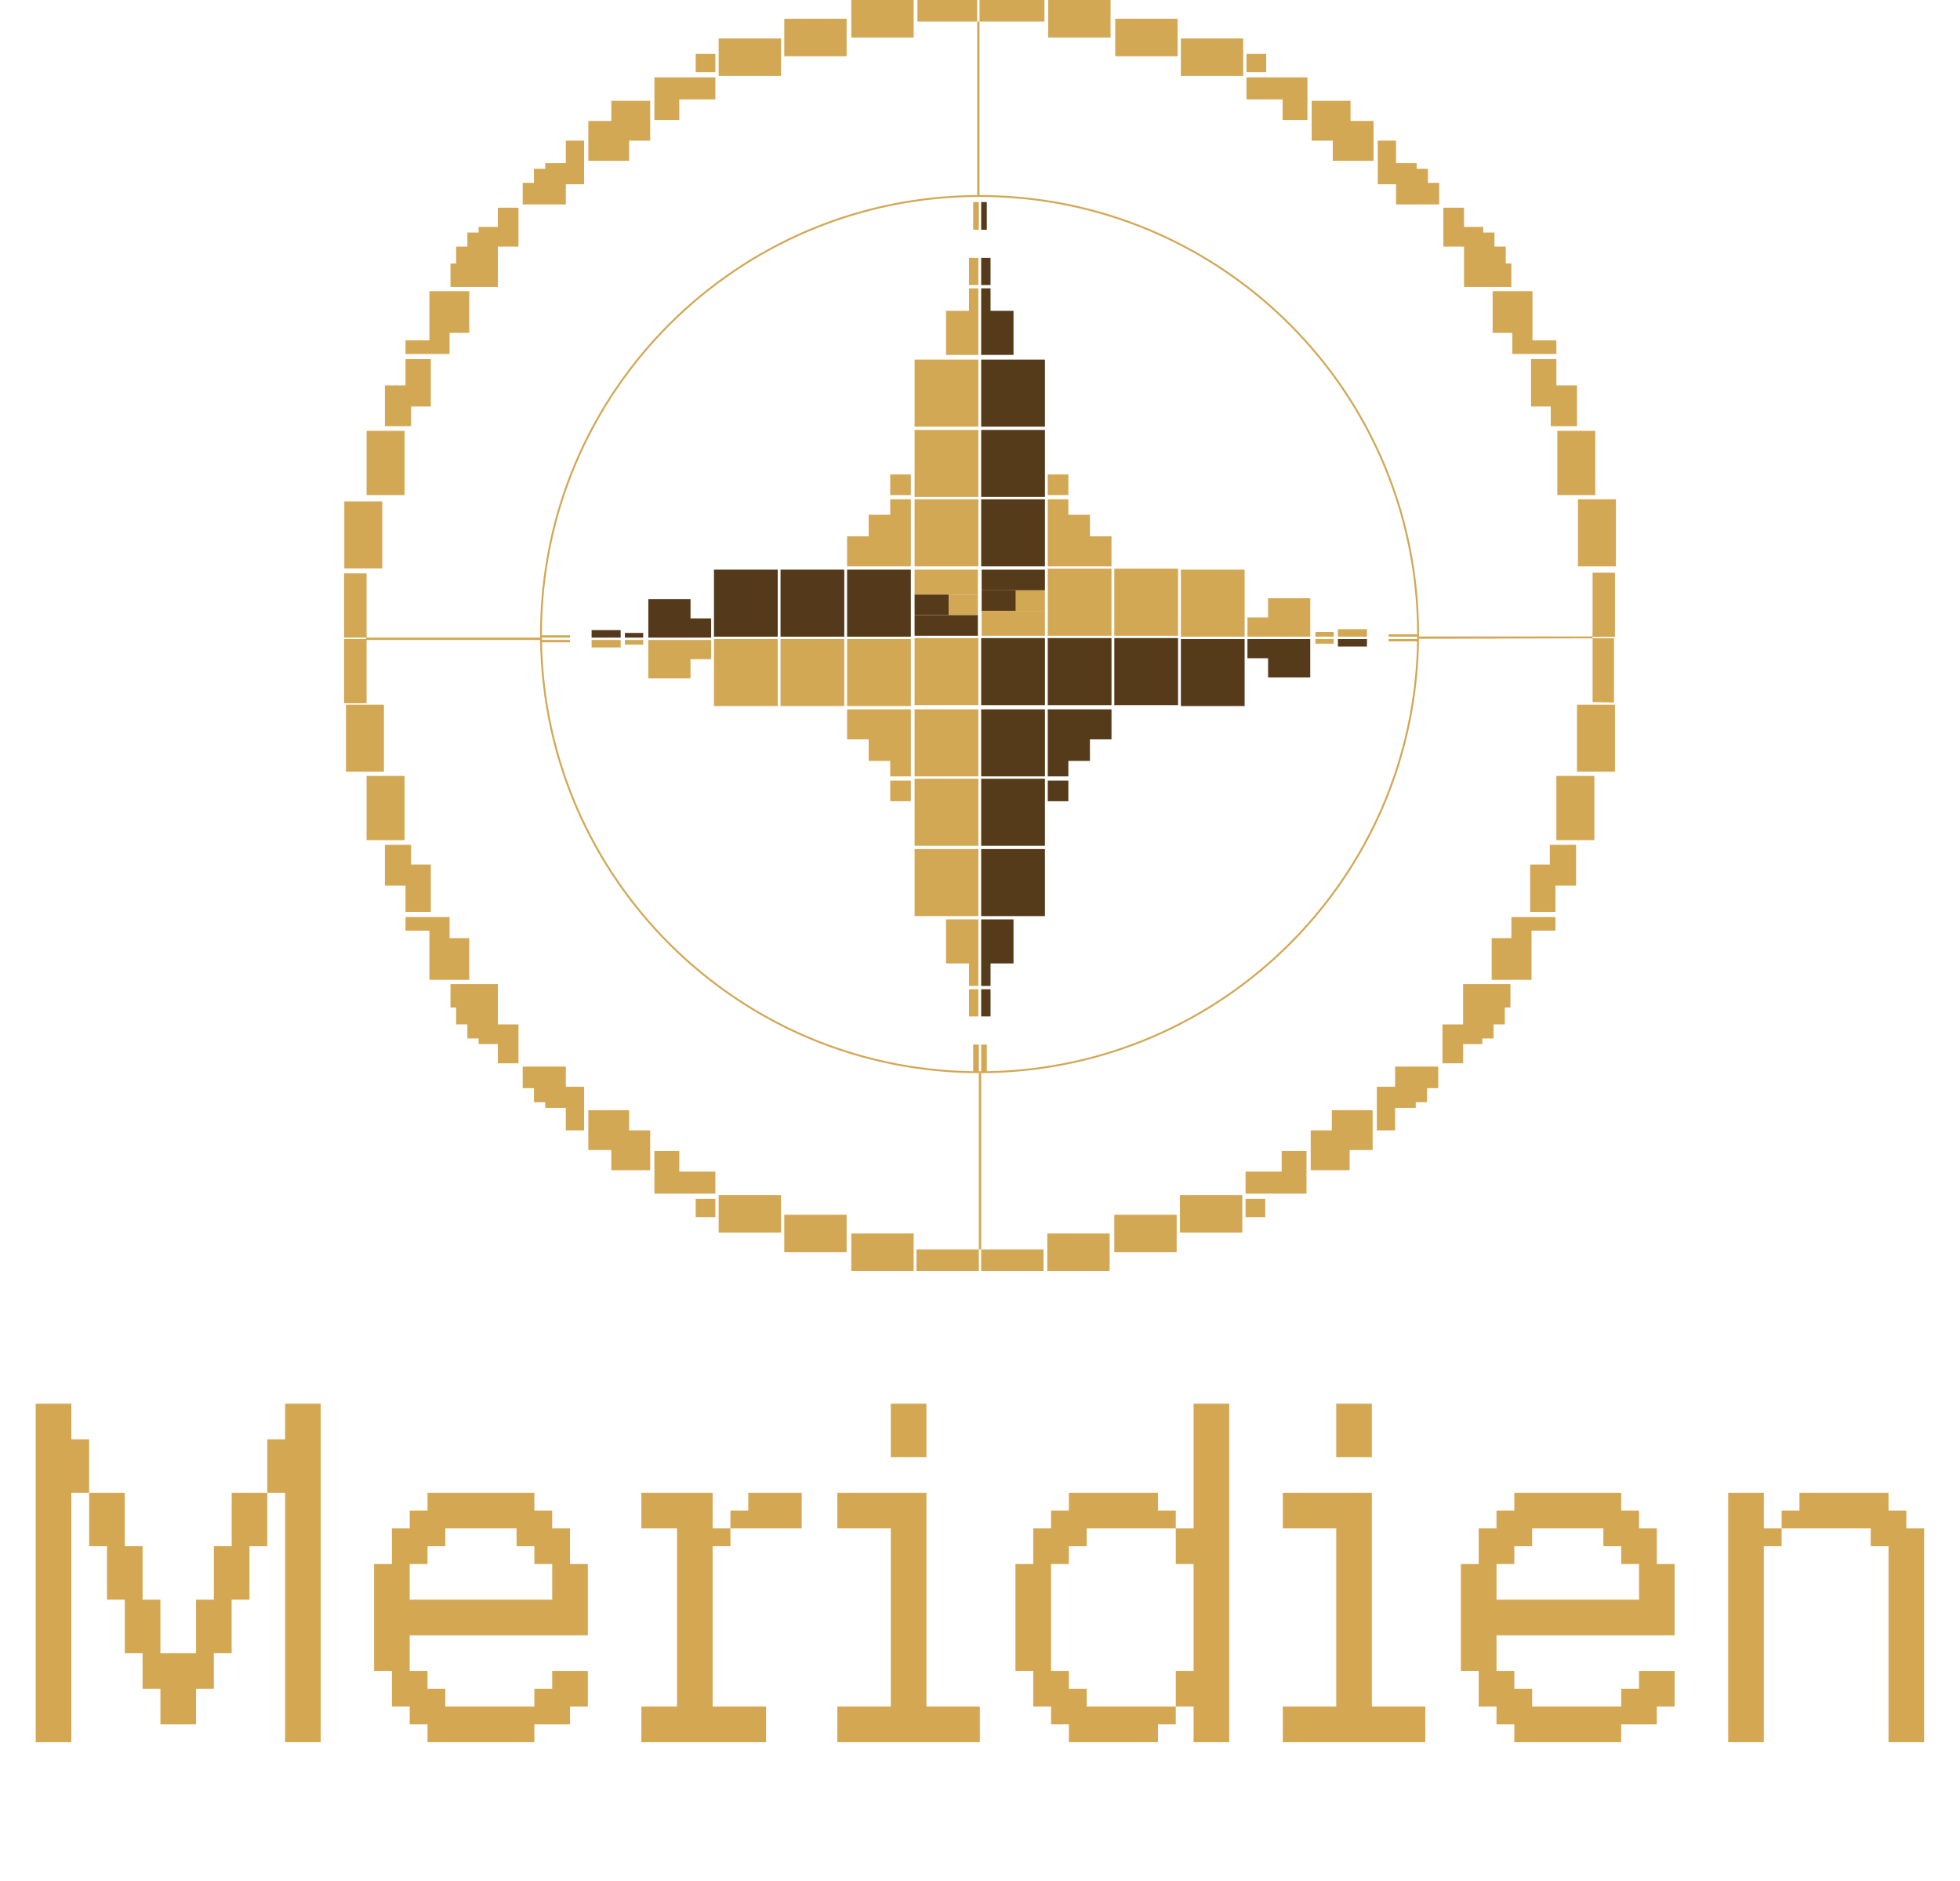
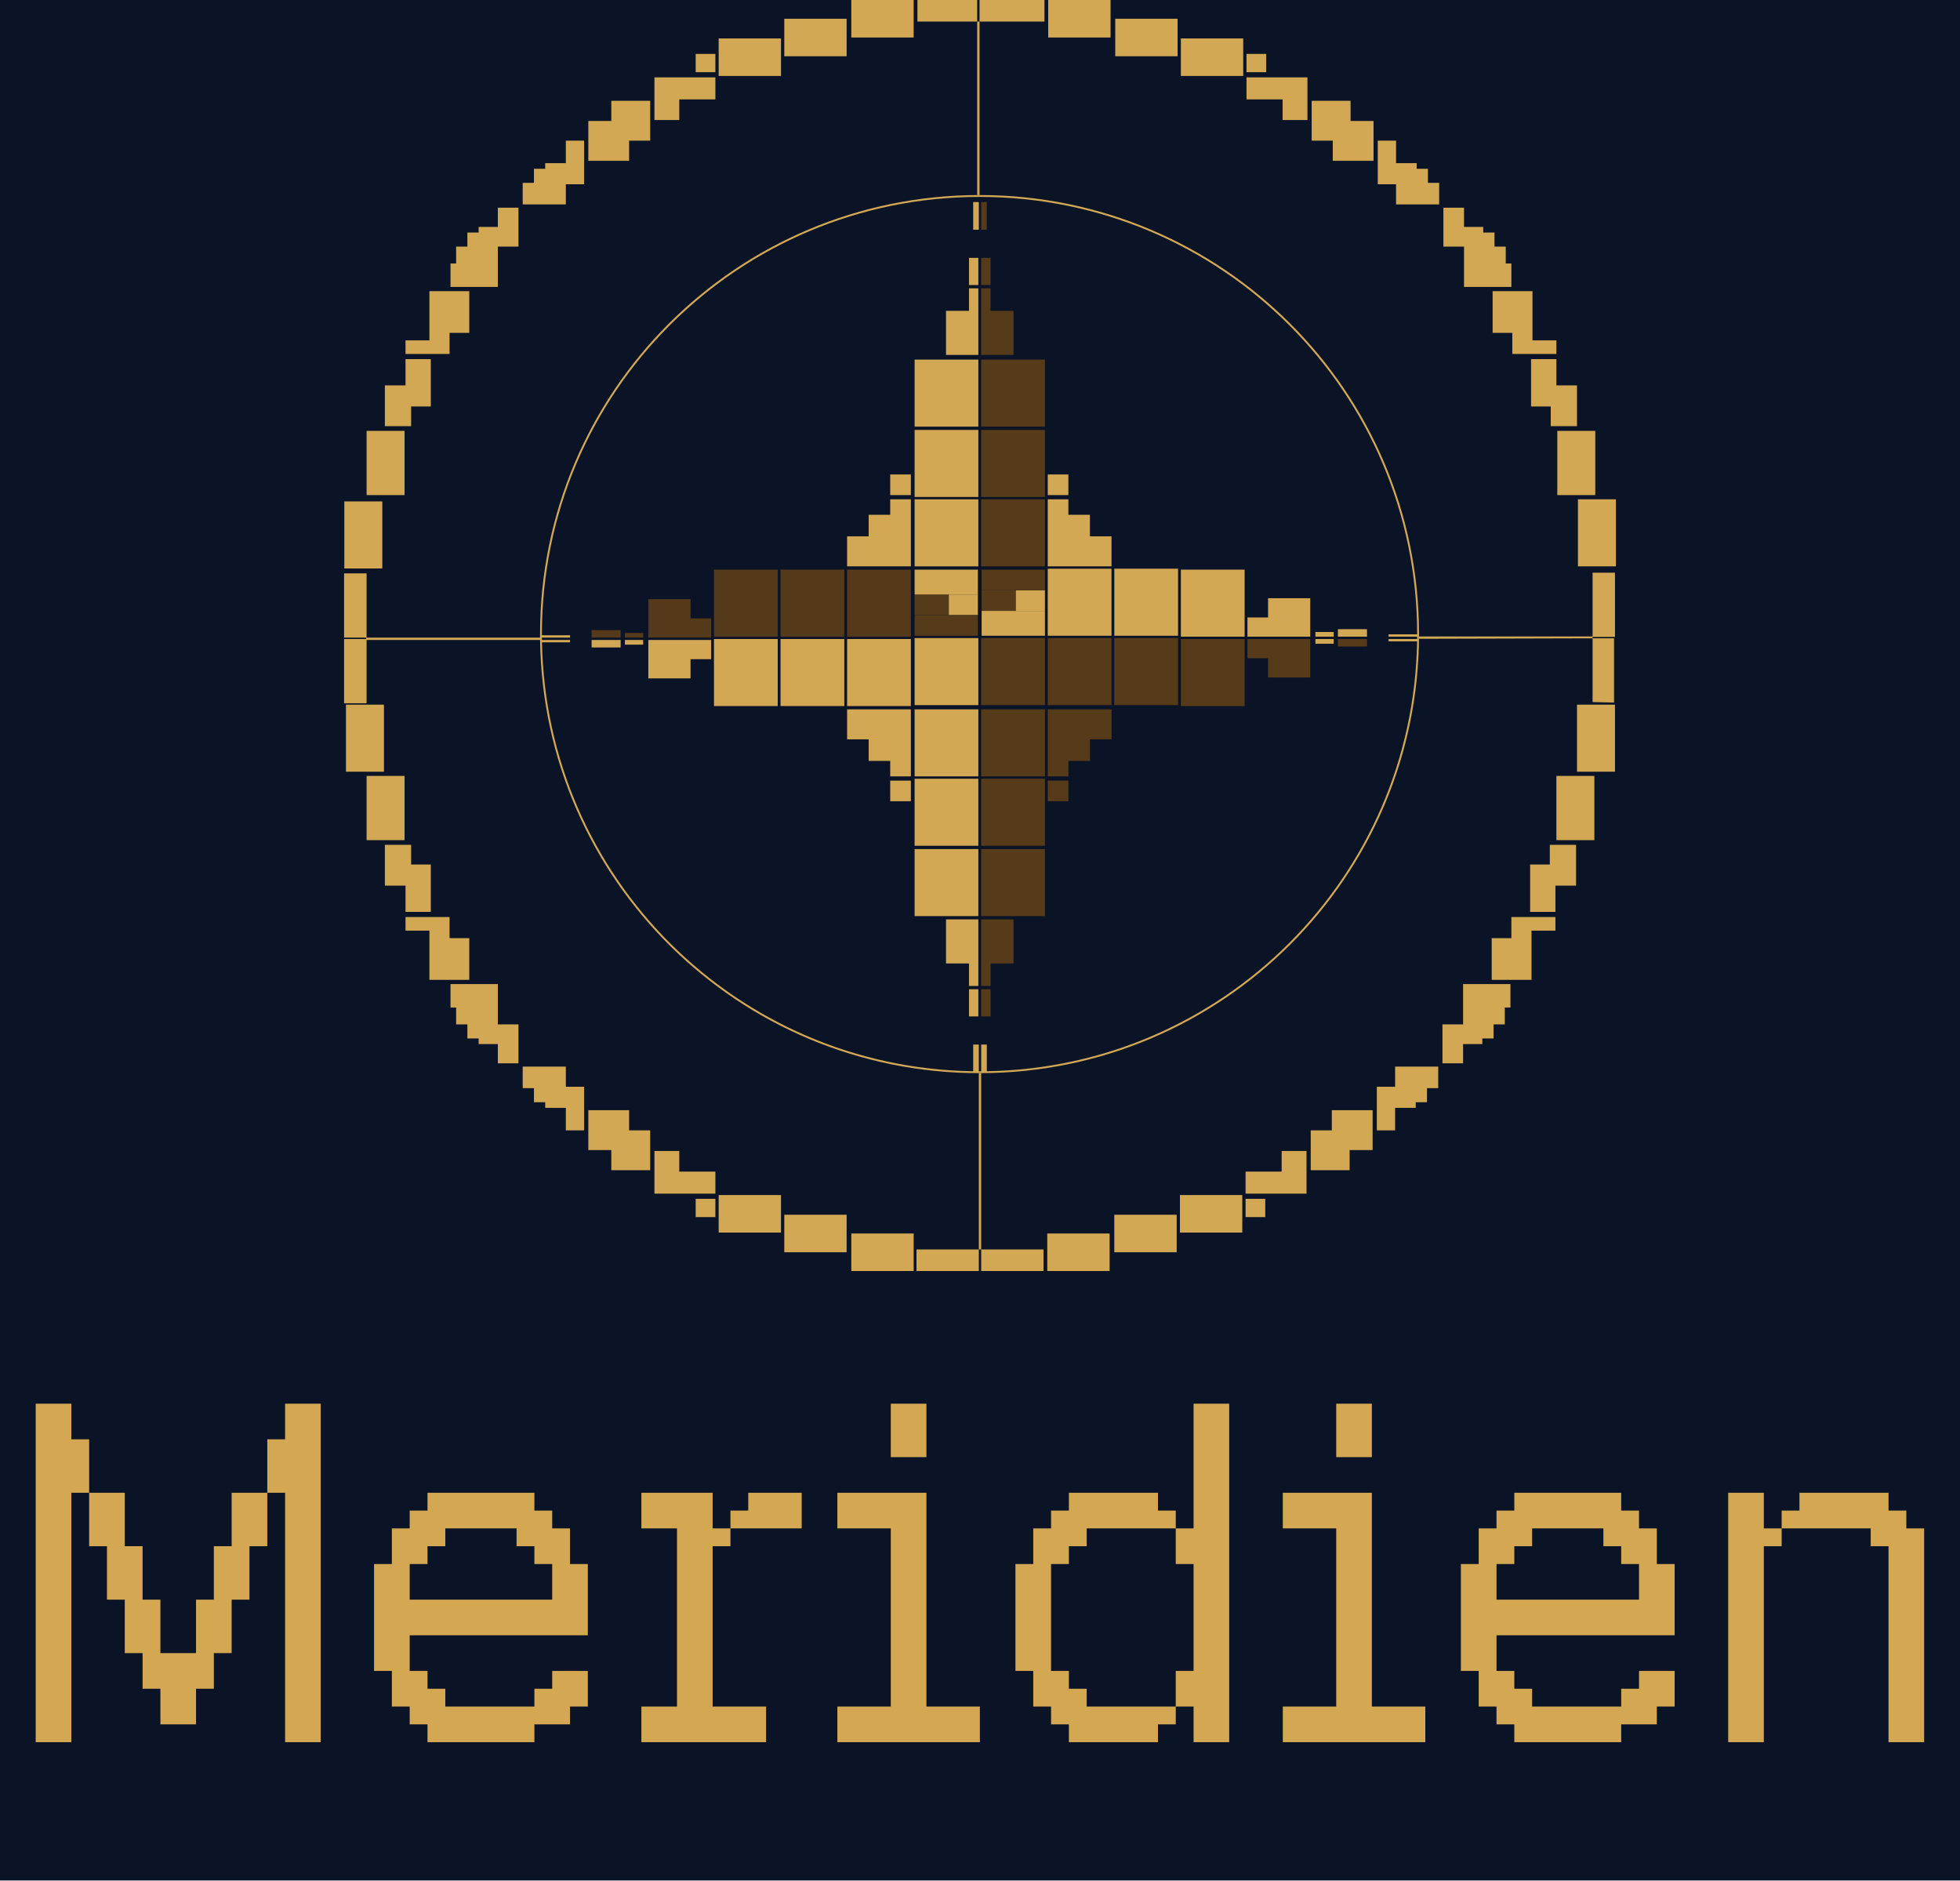
<svg xmlns="http://www.w3.org/2000/svg" width="4181" height="4011" viewBox="0 0 4181 4011" fill="none">
+   <rect width="4181" height="4011" fill="#0B1426" />
  <path d="M608.168 3716V3184H570.168V3070H608.168V2994H684.168V3716H608.168ZM76.168 3716V2994H152.168V3070H190.168V3184H152.168V3716H76.168ZM304.168 3602V3526H266.168V3412H228.168V3298H190.168V3184H266.168V3298H304.168V3412H342.168V3526H418.168V3412H456.168V3298H494.168V3184H570.168V3298H532.168V3412H494.168V3526H456.168V3602H418.168V3678H342.168V3602H304.168ZM873.934 3336V3412H1177.93V3336H1139.93V3298H1101.93V3260H949.934V3298H911.934V3336H873.934ZM835.934 3640V3564H797.934V3336H835.934V3260H873.934V3222H911.934V3184H1139.93V3222H1177.93V3260H1215.93V3336H1253.93V3488H873.934V3564H911.934V3602H949.934V3640H1139.93V3602H1177.93V3564H1253.93V3640H1215.93V3678H1139.93V3716H911.934V3678H873.934V3640H835.934ZM1558.16 3260V3222H1596.16V3184H1710.16V3260H1558.16ZM1368.16 3716V3640H1444.16V3260H1368.16V3184H1520.16V3260H1558.16V3298H1520.16V3640H1634.16V3716H1368.16ZM1900.21 3108V2994H1976.21V3108H1900.21ZM1786.21 3716V3640H1900.21V3260H1786.21V3184H1976.21V3640H2090.21V3716H1786.21ZM2508.1 3640V3564H2546.1V3336H2508.1V3260H2546.1V2994H2622.1V3716H2546.1V3640H2508.1ZM2204.1 3640V3564H2166.1V3336H2204.1V3260H2242.1V3222H2280.1V3184H2470.1V3222H2508.1V3260H2318.1V3298H2280.1V3336H2242.1V3564H2280.1V3602H2318.1V3640H2508.1V3678H2470.1V3716H2280.1V3678H2242.1V3640H2204.1ZM2850.41 3108V2994H2926.41V3108H2850.41ZM2736.41 3716V3640H2850.41V3260H2736.41V3184H2926.41V3640H3040.41V3716H2736.41ZM3192.29 3336V3412H3496.29V3336H3458.29V3298H3420.29V3260H3268.29V3298H3230.29V3336H3192.29ZM3154.29 3640V3564H3116.29V3336H3154.29V3260H3192.29V3222H3230.29V3184H3458.29V3222H3496.29V3260H3534.29V3336H3572.29V3488H3192.29V3564H3230.29V3602H3268.29V3640H3458.29V3602H3496.29V3564H3572.29V3640H3534.29V3678H3458.29V3716H3230.29V3678H3192.29V3640H3154.29ZM3686.52 3716V3184H3762.52V3260H3800.52V3298H3762.52V3716H3686.52ZM4028.52 3716V3298H3990.52V3260H3800.52V3222H3838.52V3184H4028.52V3222H4066.52V3260H4104.52V3716H4028.52Z" fill="#D4A853" />
  <path d="M1949 2711H1816V2631H1949V2711Z" fill="#D2A855" />
  <path d="M2088 2711H1955V2665H2088V2711Z" fill="#D2A855" />
  <path d="M2226 2711H2093V2665H2226V2711Z" fill="#D2A855" />
  <path d="M2367 2711H2234V2631H2367V2711Z" fill="#D2A855" />
  <path d="M1806 2671H1673V2591H1806V2671Z" fill="#D2A855" />
  <path d="M2510 2671H2377V2591H2510V2671Z" fill="#D2A855" />
  <path d="M2093 2665H2088V2289H2093V2665Z" fill="#D2A855" />
  <path d="M1666 2629H1533V2549H1666V2629Z" fill="#D2A855" />
  <path d="M2650 2629H2517V2549H2650V2629Z" fill="#D2A855" />
  <path d="M1526 2596H1484V2557H1526V2596Z" fill="#D2A855" />
  <path d="M2699 2596H2657V2557H2699V2596Z" fill="#D2A855" />
  <path d="M1449 2499H1526V2546H1396V2455H1449V2499Z" fill="#D2A855" />
  <path d="M2787 2546H2657V2499H2734V2455H2787V2546Z" fill="#D2A855" />
  <path d="M1342 2411H1387V2496H1304V2453H1255V2368H1342V2411Z" fill="#D2A855" />
  <path d="M2928 2453H2879V2496H2796V2411H2841V2368H2928V2453Z" fill="#D2A855" />
  <path d="M1207 2318H1246V2411H1207V2363H1163V2351H1139V2321H1115V2275H1207V2318Z" fill="#D2A855" />
  <path d="M3068 2321H3044V2351H3020V2363H2976V2411H2937V2318H2976V2275H3068V2321Z" fill="#D2A855" />
  <path d="M2087 2168H2067V2110H2087V2168Z" fill="#D2A855" />
  <path d="M2113 2168H2093V2110H2113V2168Z" fill="#563B1A" />
  <path d="M2087 2103H2067V2055H2018V1961H2087V2103Z" fill="#D2A855" />
  <path d="M2162 2055H2113V2103H2093V1961H2162V2055Z" fill="#563B1A" />
  <path d="M2087 1954H1951V1811H2087V1954Z" fill="#D2A855" />
  <path d="M2229 1954H2093V1811H2229V1954Z" fill="#563B1A" />
  <path d="M2087 1804H1951V1661H2087V1804Z" fill="#D2A855" />
  <path d="M2229 1804H2093V1661H2229V1804Z" fill="#563B1A" />
  <path d="M1943 1709H1899V1665H1943V1709Z" fill="#D2A855" />
  <path d="M2279 1709H2235V1665H2279V1709Z" fill="#563B1A" />
  <path d="M1943 1656H1899V1623H1853V1577H1807V1513H1943V1656Z" fill="#D2A855" />
  <path d="M2087 1656H1951V1513H2087V1656Z" fill="#D2A855" />
  <path d="M2229 1656H2093V1513H2229V1656Z" fill="#563B1A" />
  <path d="M2371 1577H2325V1623H2279V1656H2235V1513H2371V1577Z" fill="#563B1A" />
  <path d="M1659 1506H1523V1363H1659V1506Z" fill="#D2A855" />
  <path d="M1801 1506H1665V1363H1801V1506Z" fill="#D2A855" />
  <path d="M1943 1506H1807V1363H1943V1506Z" fill="#D2A855" />
  <path d="M2655 1506H2519V1363H2655V1506Z" fill="#563B1A" />
  <path d="M2087 1504H1951V1361H2087V1504Z" fill="#D2A855" />
  <path d="M2229 1504H2093V1361H2229V1504Z" fill="#563B1A" />
  <path d="M2371 1504H2235V1361H2371V1504Z" fill="#563B1A" />
  <path d="M2513 1504H2377V1361H2513V1504Z" fill="#563B1A" />
  <path d="M1517 1406H1473V1447H1383V1365H1517V1406Z" fill="#D2A855" />
  <path d="M2795 1445H2705V1404H2661V1363H2795V1445Z" fill="#563B1A" />
  <path d="M1324 1381H1262V1365H1324V1381Z" fill="#D2A855" />
  <path d="M2916 1379H2854V1363H2916V1379Z" fill="#563B1A" />
  <path d="M1372 1375H1333V1365H1372V1375Z" fill="#D2A855" />
  <path d="M2845 1373H2806V1363H2845V1373Z" fill="#D2A855" />
  <path d="M1324 1360H1262V1344H1324V1360Z" fill="#543A1A" />
  <path d="M1372 1360H1333V1350H1372V1360Z" fill="#543A1A" />
  <path d="M1473 1319H1517V1360H1383V1278H1473V1319Z" fill="#543A1A" />
  <path d="M1659 1358H1523V1215H1659V1358Z" fill="#543A1A" />
  <path d="M1801 1358H1665V1215H1801V1358Z" fill="#543A1A" />
  <path d="M1943 1358H1807V1215H1943V1358Z" fill="#543A1A" />
  <path d="M2655 1358H2519V1215H2655V1358Z" fill="#D2A855" />
  <path d="M2795 1358H2661V1317H2705V1276H2795V1358Z" fill="#D2A855" />
  <path d="M2845 1358H2806V1348H2845V1358Z" fill="#D2A855" />
  <path d="M2916 1358H2854V1342H2916V1358Z" fill="#D2A855" />
  <path d="M2371 1356H2235V1213H2371V1356Z" fill="#D2A855" />
  <path d="M2513 1356H2377V1213H2513V1356Z" fill="#D2A855" />
  <path d="M1943 1208H1807V1144H1853V1098H1899V1065H1943V1208Z" fill="#D2A855" />
  <path d="M2087 1208H1951V1065H2087V1208Z" fill="#D2A855" />
  <path d="M2229 1208H2093V1065H2229V1208Z" fill="#553B19" />
  <path d="M2279 1098H2325V1144H2371V1208H2235V1065H2279V1098Z" fill="#D2A855" />
  <path d="M2087 1060H1951V917H2087V1060Z" fill="#D2A855" />
  <path d="M2229 1060H2093V917H2229V1060Z" fill="#553B19" />
  <path d="M1943 1056H1899V1012H1943V1056Z" fill="#D2A855" />
  <path d="M2279 1056H2235V1012H2279V1056Z" fill="#D2A855" />
  <path d="M2087 910H1951V767H2087V910Z" fill="#D2A855" />
  <path d="M2229 910H2093V767H2229V910Z" fill="#553B19" />
  <path d="M2087 757H2018V663H2067V615H2087V757Z" fill="#D2A855" />
  <path d="M2113 663H2162V757H2093V615H2113V663Z" fill="#553B19" />
  <path d="M2087 608H2067V550H2087V608Z" fill="#D2A855" />
  <path d="M2113 608H2093V550H2113V608Z" fill="#553B19" />
  <path d="M2088 490H2076V431H2088V490Z" fill="#D2A855" />
  <path d="M2105 490H2093V431H2105V490Z" fill="#553B19" />
  <path fill-rule="evenodd" clip-rule="evenodd" d="M2089.5 416C2607.26 416 3027 835.283 3027 1352.5C3027 1869.72 2607.26 2289 2089.5 2289C1575.91 2289 1158.78 1876.46 1152.08 1365H782V1500H734V1363H781V1360H734V1223H782V1360H1152.03C1152.01 1357.5 1152 1355 1152 1352.5C1152 835.283 1571.74 416 2089.5 416ZM2089.5 420C1573.94 420 1156 837.496 1156 1352.5C1156 1353.33 1156 1354.17 1156 1355H1216V1360H1156.03C1156.04 1361.67 1156.06 1363.33 1156.08 1365H1216V1370H1156.16C1165.42 1872.44 1572.5 2277.77 2076 2284.9V2228H2088V2285C2088.5 2285 2089 2285 2089.5 2285C2090.67 2285 2091.83 2285 2093 2284.99V2228H2105V2284.87C2608.25 2276.69 3014.67 1870.7 3022.87 1368H2962V1363H3022.94C3022.96 1361.33 3022.97 1359.67 3022.98 1358H2962V1353H3023C3023 1352.83 3023 1352.67 3023 1352.5C3023 837.496 2605.06 420 2089.5 420Z" fill="#D2A855" />
  <path d="M1062 2185H1106V2268H1062V2227H1021V2215H997V2185H973V2149H961V2099H1062V2185Z" fill="#D2A855" />
  <path d="M3222 2149H3210V2185H3186V2215H3162V2227H3121V2268H3077V2185H3121V2099H3222V2149Z" fill="#D2A855" />
  <path d="M959 2001H1001V2090H916V1985H865V1956H959V2001Z" fill="#D2A855" />
  <path d="M3318 1985H3267V2090H3182V2001H3224V1956H3318V1985Z" fill="#D2A855" />
  <path d="M877 1844H919V1945H865V1889H821V1802H877V1844Z" fill="#D2A855" />
  <path d="M3362 1889H3318V1945H3264V1844H3306V1802H3362V1889Z" fill="#D2A855" />
  <path d="M863 1792H782V1655H863V1792Z" fill="#D2A855" />
  <path d="M3401 1792H3320V1655H3401V1792Z" fill="#D2A855" />
  <path d="M819 1646H738V1503H819V1646Z" fill="#D2A855" />
  <path d="M3445 1646H3364V1503H3445V1646Z" fill="#D2A855" />
  <path d="M3445 1358.5H3397.23V1361.5H3443.01V1498.5L3397.23 1497.5V1361.5L3027 1362.5V1357.5H3397.23V1221.5H3445V1358.5Z" fill="#D2A855" />
  <path d="M815.5 1212.5H734.5V1069.5H815.5V1212.5Z" fill="#D2A855" />
  <path d="M3447 1208H3366V1065H3447V1208Z" fill="#D2A855" />
  <path d="M863 1056H782V919H863V1056Z" fill="#D2A855" />
  <path d="M3403 1056H3322V919H3403V1056Z" fill="#D2A855" />
  <path d="M919 867H877V909H821V822H865V766H919V867Z" fill="#D2A855" />
  <path d="M3320 822H3364V909H3308V867H3266V766H3320V822Z" fill="#D2A855" />
  <path d="M1001 710H959V755H865V726H916V621H1001V710Z" fill="#D2A855" />
  <path d="M3269 726H3320V755H3226V710H3184V621H3269V726Z" fill="#D2A855" />
  <path d="M1106 526H1062V612H961V562H973V526H997V496H1021V484H1062V443H1106V526Z" fill="#D2A855" />
  <path d="M3123 484H3164V496H3188V526H3212V562H3224V612H3123V526H3079V443H3123V484Z" fill="#D2A855" />
  <path d="M1246 393H1207V436H1115V390H1139V360H1163V348H1207V300H1246V393Z" fill="#D2A855" />
  <path d="M2978 348H3022V360H3046V390H3070V436H2978V393H2939V300H2978V348Z" fill="#D2A855" />
  <path d="M2089.5 416H2084.5V46H2089.5V416Z" fill="#D2A855" />
  <path d="M1387 300H1342V343H1255V258H1304V215H1387V300Z" fill="#D2A855" />
  <path d="M2881 258H2930V343H2843V300H2798V215H2881V258Z" fill="#D2A855" />
  <path d="M1526 212H1449V256H1396V165H1526V212Z" fill="#D2A855" />
  <path d="M2789 256H2736V212H2659V165H2789V256Z" fill="#D2A855" />
  <path d="M1666 162H1533V82H1666V162Z" fill="#D2A855" />
  <path d="M2652 162H2519V82H2652V162Z" fill="#D2A855" />
  <path d="M1526 154H1484V115H1526V154Z" fill="#D2A855" />
  <path d="M2701 154H2659V115H2701V154Z" fill="#D2A855" />
  <path d="M1806 120H1673V40H1806V120Z" fill="#D2A855" />
  <path d="M2512 120H2379V40H2512V120Z" fill="#D2A855" />
  <path d="M1949 80H1816V0H1949V80Z" fill="#D2A855" />
  <path d="M2369 80H2236V0H2369V80Z" fill="#D2A855" />
  <path d="M2084.5 46H1957V0H2084.5V46Z" fill="#D2A855" />
  <path d="M2228 46H2089.5V0H2228V46Z" fill="#D2A855" />
  <path d="M1951 1268H2024V1312H1951V1268Z" fill="#563B1A" />
  <path d="M2094 1303H2167V1259H2094V1303Z" fill="#563B1A" />
  <path d="M2024 1268H2086V1312H2024V1268Z" fill="#D2A855" />
  <path d="M2167 1303H2229V1259H2167V1303Z" fill="#D2A855" />
  <path d="M1951 1215H2086V1268H1951V1215Z" fill="#D2A855" />
  <path d="M2094 1356H2229V1303H2094V1356Z" fill="#D2A855" />
  <path d="M1951 1312H2086V1356H1951V1312Z" fill="#563B1A" />
  <path d="M2094 1259H2229V1215H2094V1259Z" fill="#563B1A" />
</svg>
